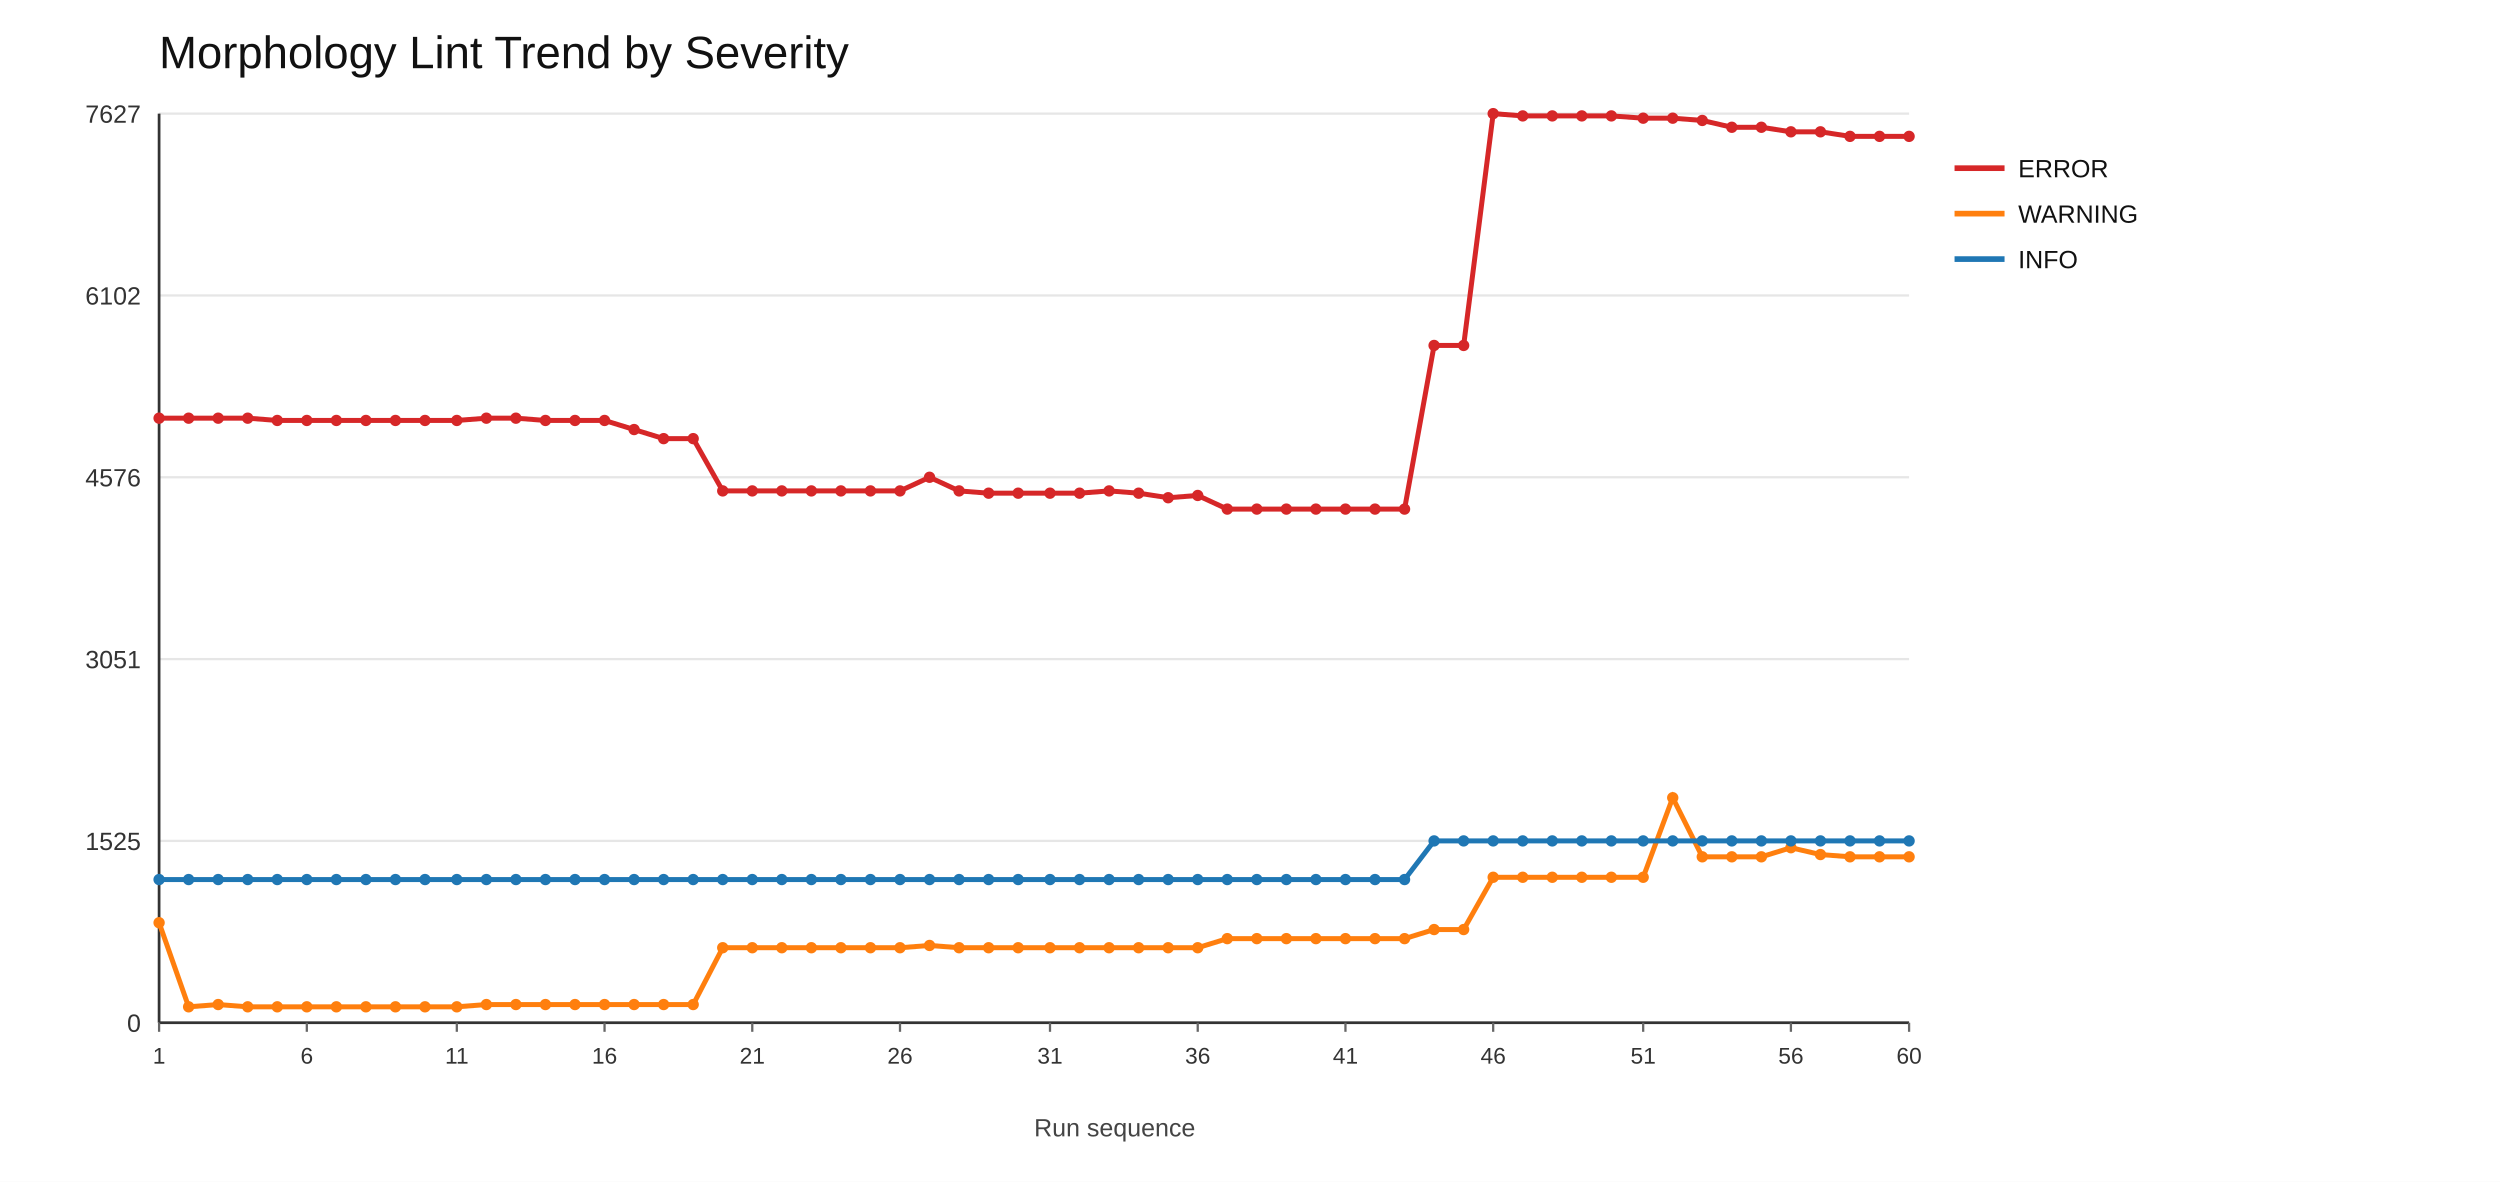
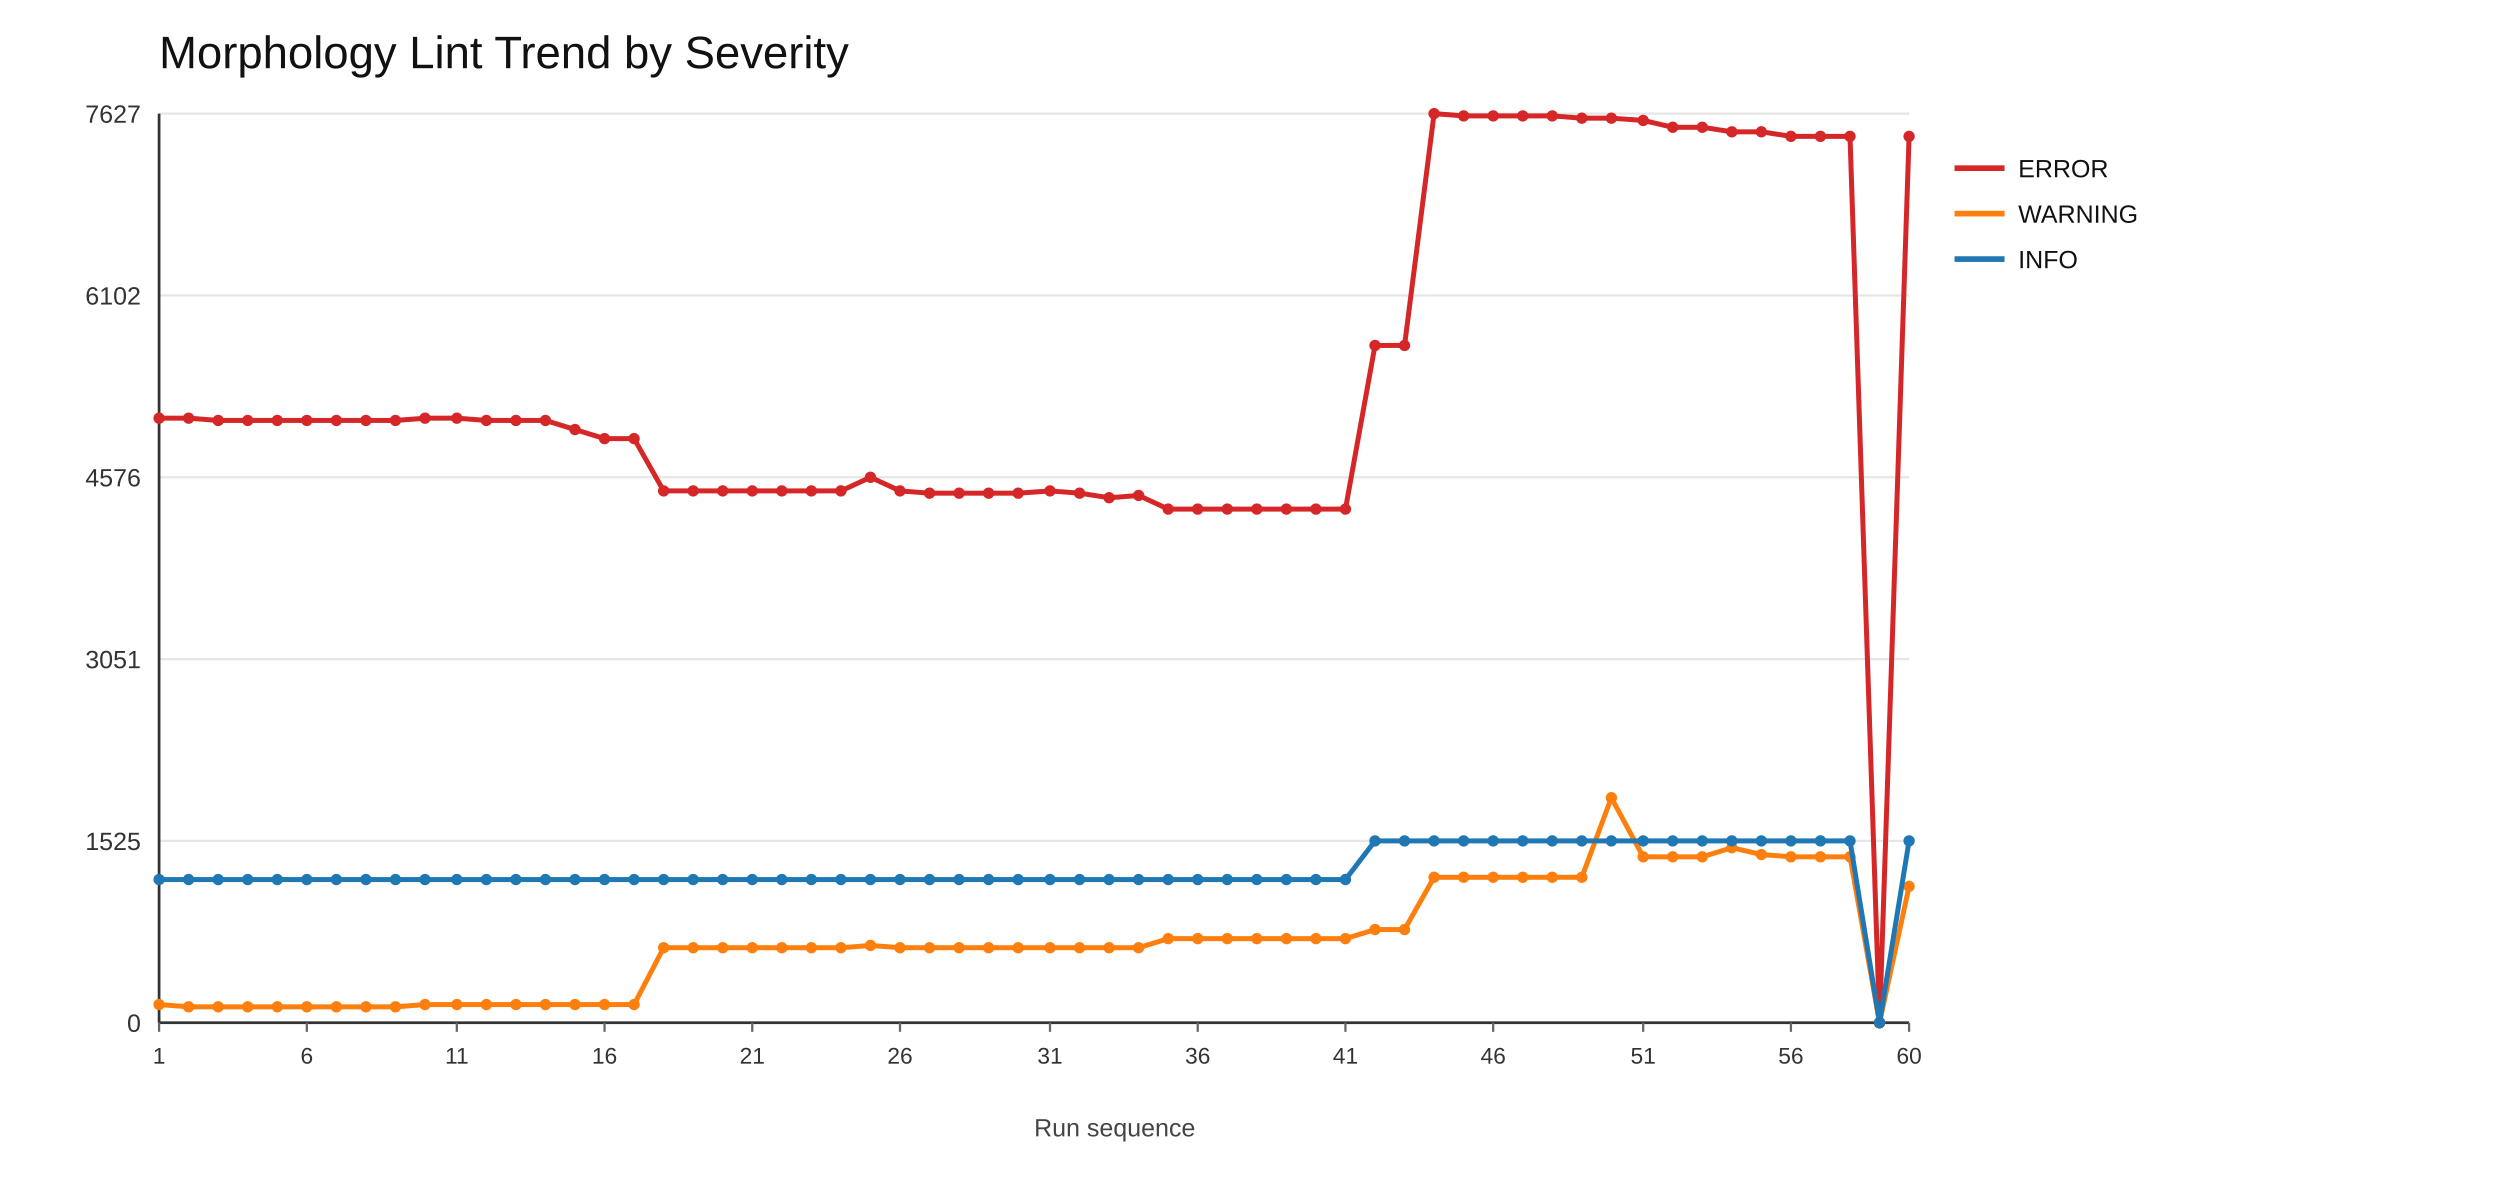
<svg xmlns="http://www.w3.org/2000/svg" width="1100" height="520">
  <rect x="0" y="0" width="1100" height="520" fill="#ffffff" />
  <text x="70" y="30" font-size="20" font-family="Arial" fill="#111">Morphology Lint Trend by Severity</text>
  <line x1="70" y1="450" x2="840" y2="450" stroke="#e6e6e6" stroke-width="1" />
  <text x="62" y="454" font-size="11" font-family="Arial" fill="#333" text-anchor="end">0</text>
  <line x1="70" y1="370" x2="840" y2="370" stroke="#e6e6e6" stroke-width="1" />
  <text x="62" y="374" font-size="11" font-family="Arial" fill="#333" text-anchor="end">1525</text>
  <line x1="70" y1="290" x2="840" y2="290" stroke="#e6e6e6" stroke-width="1" />
  <text x="62" y="294" font-size="11" font-family="Arial" fill="#333" text-anchor="end">3051</text>
  <line x1="70" y1="210" x2="840" y2="210" stroke="#e6e6e6" stroke-width="1" />
  <text x="62" y="214" font-size="11" font-family="Arial" fill="#333" text-anchor="end">4576</text>
  <line x1="70" y1="130" x2="840" y2="130" stroke="#e6e6e6" stroke-width="1" />
  <text x="62" y="134" font-size="11" font-family="Arial" fill="#333" text-anchor="end">6102</text>
  <line x1="70" y1="50" x2="840" y2="50" stroke="#e6e6e6" stroke-width="1" />
  <text x="62" y="54" font-size="11" font-family="Arial" fill="#333" text-anchor="end">7627</text>
  <line x1="70" y1="450" x2="840" y2="450" stroke="#333" stroke-width="1.2" />
  <line x1="70" y1="50" x2="70" y2="450" stroke="#333" stroke-width="1.2" />
  <line x1="70" y1="450" x2="70" y2="454" stroke="#666" stroke-width="1" />
  <text x="70" y="468" font-size="10" font-family="Arial" fill="#333" text-anchor="middle">1</text>
  <line x1="135" y1="450" x2="135" y2="454" stroke="#666" stroke-width="1" />
  <text x="135" y="468" font-size="10" font-family="Arial" fill="#333" text-anchor="middle">6</text>
  <line x1="201" y1="450" x2="201" y2="454" stroke="#666" stroke-width="1" />
  <text x="201" y="468" font-size="10" font-family="Arial" fill="#333" text-anchor="middle">11</text>
  <line x1="266" y1="450" x2="266" y2="454" stroke="#666" stroke-width="1" />
  <text x="266" y="468" font-size="10" font-family="Arial" fill="#333" text-anchor="middle">16</text>
  <line x1="331" y1="450" x2="331" y2="454" stroke="#666" stroke-width="1" />
  <text x="331" y="468" font-size="10" font-family="Arial" fill="#333" text-anchor="middle">21</text>
  <line x1="396" y1="450" x2="396" y2="454" stroke="#666" stroke-width="1" />
  <text x="396" y="468" font-size="10" font-family="Arial" fill="#333" text-anchor="middle">26</text>
  <line x1="462" y1="450" x2="462" y2="454" stroke="#666" stroke-width="1" />
  <text x="462" y="468" font-size="10" font-family="Arial" fill="#333" text-anchor="middle">31</text>
  <line x1="527" y1="450" x2="527" y2="454" stroke="#666" stroke-width="1" />
  <text x="527" y="468" font-size="10" font-family="Arial" fill="#333" text-anchor="middle">36</text>
  <line x1="592" y1="450" x2="592" y2="454" stroke="#666" stroke-width="1" />
  <text x="592" y="468" font-size="10" font-family="Arial" fill="#333" text-anchor="middle">41</text>
  <line x1="657" y1="450" x2="657" y2="454" stroke="#666" stroke-width="1" />
  <text x="657" y="468" font-size="10" font-family="Arial" fill="#333" text-anchor="middle">46</text>
  <line x1="723" y1="450" x2="723" y2="454" stroke="#666" stroke-width="1" />
  <text x="723" y="468" font-size="10" font-family="Arial" fill="#333" text-anchor="middle">51</text>
  <line x1="788" y1="450" x2="788" y2="454" stroke="#666" stroke-width="1" />
  <text x="788" y="468" font-size="10" font-family="Arial" fill="#333" text-anchor="middle">56</text>
  <line x1="840" y1="450" x2="840" y2="454" stroke="#666" stroke-width="1" />
  <text x="840" y="468" font-size="10" font-family="Arial" fill="#333" text-anchor="middle">60</text>
-   <polyline fill="none" stroke="#d62728" stroke-width="2.2" points="70,184 83,184 96,184 109,184 122,185 135,185 148,185 161,185 174,185 187,185 201,185 214,184 227,184 240,185 253,185 266,185 279,189 292,193 305,193 318,216 331,216 344,216 357,216 370,216 383,216 396,216 409,210 422,216 435,217 448,217 462,217 475,217 488,216 501,217 514,219 527,218 540,224 553,224 566,224 579,224 592,224 605,224 618,224 631,152 644,152 657,50 670,51 683,51 696,51 709,51 723,52 736,52 749,53 762,56 775,56 788,58 801,58 814,60 827,60 840,60" />
+   <polyline fill="none" stroke="#d62728" stroke-width="2.2" points="70,184 83,184 96,185 109,185 122,185 135,185 148,185 161,185 174,185 187,184 201,184 214,185 227,185 240,185 253,189 266,193 279,193 292,216 305,216 318,216 331,216 344,216 357,216 370,216 383,210 396,216 409,217 422,217 435,217 448,217 462,216 475,217 488,219 501,218 514,224 527,224 540,224 553,224 566,224 579,224 592,224 605,152 618,152 631,50 644,51 657,51 670,51 683,51 696,52 709,52 723,53 736,56 749,56 762,58 775,58 788,60 801,60 814,60 827,450 840,60" />
  <circle cx="70" cy="184" r="2.5" fill="#d62728" />
  <circle cx="83" cy="184" r="2.5" fill="#d62728" />
-   <circle cx="96" cy="184" r="2.5" fill="#d62728" />
-   <circle cx="109" cy="184" r="2.5" fill="#d62728" />
+   <circle cx="96" cy="185" r="2.5" fill="#d62728" />
+   <circle cx="109" cy="185" r="2.5" fill="#d62728" />
  <circle cx="122" cy="185" r="2.5" fill="#d62728" />
  <circle cx="135" cy="185" r="2.5" fill="#d62728" />
  <circle cx="148" cy="185" r="2.5" fill="#d62728" />
  <circle cx="161" cy="185" r="2.5" fill="#d62728" />
  <circle cx="174" cy="185" r="2.5" fill="#d62728" />
-   <circle cx="187" cy="185" r="2.5" fill="#d62728" />
-   <circle cx="201" cy="185" r="2.5" fill="#d62728" />
-   <circle cx="214" cy="184" r="2.5" fill="#d62728" />
-   <circle cx="227" cy="184" r="2.5" fill="#d62728" />
+   <circle cx="187" cy="184" r="2.5" fill="#d62728" />
+   <circle cx="201" cy="184" r="2.5" fill="#d62728" />
+   <circle cx="214" cy="185" r="2.5" fill="#d62728" />
+   <circle cx="227" cy="185" r="2.5" fill="#d62728" />
  <circle cx="240" cy="185" r="2.5" fill="#d62728" />
-   <circle cx="253" cy="185" r="2.5" fill="#d62728" />
-   <circle cx="266" cy="185" r="2.5" fill="#d62728" />
-   <circle cx="279" cy="189" r="2.5" fill="#d62728" />
-   <circle cx="292" cy="193" r="2.5" fill="#d62728" />
-   <circle cx="305" cy="193" r="2.5" fill="#d62728" />
+   <circle cx="253" cy="189" r="2.5" fill="#d62728" />
+   <circle cx="266" cy="193" r="2.5" fill="#d62728" />
+   <circle cx="279" cy="193" r="2.5" fill="#d62728" />
+   <circle cx="292" cy="216" r="2.5" fill="#d62728" />
+   <circle cx="305" cy="216" r="2.5" fill="#d62728" />
  <circle cx="318" cy="216" r="2.5" fill="#d62728" />
  <circle cx="331" cy="216" r="2.5" fill="#d62728" />
  <circle cx="344" cy="216" r="2.5" fill="#d62728" />
  <circle cx="357" cy="216" r="2.5" fill="#d62728" />
  <circle cx="370" cy="216" r="2.5" fill="#d62728" />
-   <circle cx="383" cy="216" r="2.5" fill="#d62728" />
+   <circle cx="383" cy="210" r="2.5" fill="#d62728" />
  <circle cx="396" cy="216" r="2.5" fill="#d62728" />
-   <circle cx="409" cy="210" r="2.5" fill="#d62728" />
-   <circle cx="422" cy="216" r="2.5" fill="#d62728" />
+   <circle cx="409" cy="217" r="2.5" fill="#d62728" />
+   <circle cx="422" cy="217" r="2.5" fill="#d62728" />
  <circle cx="435" cy="217" r="2.5" fill="#d62728" />
  <circle cx="448" cy="217" r="2.5" fill="#d62728" />
-   <circle cx="462" cy="217" r="2.5" fill="#d62728" />
+   <circle cx="462" cy="216" r="2.5" fill="#d62728" />
  <circle cx="475" cy="217" r="2.5" fill="#d62728" />
-   <circle cx="488" cy="216" r="2.5" fill="#d62728" />
-   <circle cx="501" cy="217" r="2.5" fill="#d62728" />
-   <circle cx="514" cy="219" r="2.5" fill="#d62728" />
-   <circle cx="527" cy="218" r="2.5" fill="#d62728" />
+   <circle cx="488" cy="219" r="2.5" fill="#d62728" />
+   <circle cx="501" cy="218" r="2.5" fill="#d62728" />
+   <circle cx="514" cy="224" r="2.5" fill="#d62728" />
+   <circle cx="527" cy="224" r="2.5" fill="#d62728" />
  <circle cx="540" cy="224" r="2.5" fill="#d62728" />
  <circle cx="553" cy="224" r="2.5" fill="#d62728" />
  <circle cx="566" cy="224" r="2.5" fill="#d62728" />
  <circle cx="579" cy="224" r="2.5" fill="#d62728" />
  <circle cx="592" cy="224" r="2.5" fill="#d62728" />
-   <circle cx="605" cy="224" r="2.5" fill="#d62728" />
-   <circle cx="618" cy="224" r="2.5" fill="#d62728" />
-   <circle cx="631" cy="152" r="2.5" fill="#d62728" />
-   <circle cx="644" cy="152" r="2.5" fill="#d62728" />
-   <circle cx="657" cy="50" r="2.5" fill="#d62728" />
+   <circle cx="605" cy="152" r="2.5" fill="#d62728" />
+   <circle cx="618" cy="152" r="2.5" fill="#d62728" />
+   <circle cx="631" cy="50" r="2.5" fill="#d62728" />
+   <circle cx="644" cy="51" r="2.5" fill="#d62728" />
+   <circle cx="657" cy="51" r="2.5" fill="#d62728" />
  <circle cx="670" cy="51" r="2.5" fill="#d62728" />
  <circle cx="683" cy="51" r="2.5" fill="#d62728" />
-   <circle cx="696" cy="51" r="2.5" fill="#d62728" />
-   <circle cx="709" cy="51" r="2.5" fill="#d62728" />
-   <circle cx="723" cy="52" r="2.5" fill="#d62728" />
-   <circle cx="736" cy="52" r="2.5" fill="#d62728" />
-   <circle cx="749" cy="53" r="2.5" fill="#d62728" />
-   <circle cx="762" cy="56" r="2.5" fill="#d62728" />
-   <circle cx="775" cy="56" r="2.5" fill="#d62728" />
-   <circle cx="788" cy="58" r="2.5" fill="#d62728" />
-   <circle cx="801" cy="58" r="2.5" fill="#d62728" />
+   <circle cx="696" cy="52" r="2.5" fill="#d62728" />
+   <circle cx="709" cy="52" r="2.5" fill="#d62728" />
+   <circle cx="723" cy="53" r="2.5" fill="#d62728" />
+   <circle cx="736" cy="56" r="2.5" fill="#d62728" />
+   <circle cx="749" cy="56" r="2.5" fill="#d62728" />
+   <circle cx="762" cy="58" r="2.5" fill="#d62728" />
+   <circle cx="775" cy="58" r="2.5" fill="#d62728" />
+   <circle cx="788" cy="60" r="2.5" fill="#d62728" />
+   <circle cx="801" cy="60" r="2.5" fill="#d62728" />
  <circle cx="814" cy="60" r="2.5" fill="#d62728" />
-   <circle cx="827" cy="60" r="2.5" fill="#d62728" />
+   <circle cx="827" cy="450" r="2.5" fill="#d62728" />
  <circle cx="840" cy="60" r="2.5" fill="#d62728" />
  <line x1="860" y1="74" x2="882" y2="74" stroke="#d62728" stroke-width="2.5" />
  <text x="888" y="78" font-size="11" font-family="Arial" fill="#111">ERROR</text>
-   <polyline fill="none" stroke="#ff7f0e" stroke-width="2.2" points="70,406 83,443 96,442 109,443 122,443 135,443 148,443 161,443 174,443 187,443 201,443 214,442 227,442 240,442 253,442 266,442 279,442 292,442 305,442 318,417 331,417 344,417 357,417 370,417 383,417 396,417 409,416 422,417 435,417 448,417 462,417 475,417 488,417 501,417 514,417 527,417 540,413 553,413 566,413 579,413 592,413 605,413 618,413 631,409 644,409 657,386 670,386 683,386 696,386 709,386 723,386 736,351 749,377 762,377 775,377 788,373 801,376 814,377 827,377 840,377" />
-   <circle cx="70" cy="406" r="2.5" fill="#ff7f0e" />
+   <polyline fill="none" stroke="#ff7f0e" stroke-width="2.2" points="70,442 83,443 96,443 109,443 122,443 135,443 148,443 161,443 174,443 187,442 201,442 214,442 227,442 240,442 253,442 266,442 279,442 292,417 305,417 318,417 331,417 344,417 357,417 370,417 383,416 396,417 409,417 422,417 435,417 448,417 462,417 475,417 488,417 501,417 514,413 527,413 540,413 553,413 566,413 579,413 592,413 605,409 618,409 631,386 644,386 657,386 670,386 683,386 696,386 709,351 723,377 736,377 749,377 762,373 775,376 788,377 801,377 814,377 827,450 840,390" />
+   <circle cx="70" cy="442" r="2.5" fill="#ff7f0e" />
  <circle cx="83" cy="443" r="2.5" fill="#ff7f0e" />
-   <circle cx="96" cy="442" r="2.5" fill="#ff7f0e" />
+   <circle cx="96" cy="443" r="2.5" fill="#ff7f0e" />
  <circle cx="109" cy="443" r="2.5" fill="#ff7f0e" />
  <circle cx="122" cy="443" r="2.5" fill="#ff7f0e" />
  <circle cx="135" cy="443" r="2.5" fill="#ff7f0e" />
  <circle cx="148" cy="443" r="2.5" fill="#ff7f0e" />
  <circle cx="161" cy="443" r="2.5" fill="#ff7f0e" />
  <circle cx="174" cy="443" r="2.5" fill="#ff7f0e" />
-   <circle cx="187" cy="443" r="2.5" fill="#ff7f0e" />
-   <circle cx="201" cy="443" r="2.5" fill="#ff7f0e" />
+   <circle cx="187" cy="442" r="2.5" fill="#ff7f0e" />
+   <circle cx="201" cy="442" r="2.5" fill="#ff7f0e" />
  <circle cx="214" cy="442" r="2.5" fill="#ff7f0e" />
  <circle cx="227" cy="442" r="2.5" fill="#ff7f0e" />
  <circle cx="240" cy="442" r="2.5" fill="#ff7f0e" />
  <circle cx="253" cy="442" r="2.5" fill="#ff7f0e" />
  <circle cx="266" cy="442" r="2.5" fill="#ff7f0e" />
  <circle cx="279" cy="442" r="2.5" fill="#ff7f0e" />
-   <circle cx="292" cy="442" r="2.5" fill="#ff7f0e" />
-   <circle cx="305" cy="442" r="2.5" fill="#ff7f0e" />
+   <circle cx="292" cy="417" r="2.5" fill="#ff7f0e" />
+   <circle cx="305" cy="417" r="2.5" fill="#ff7f0e" />
  <circle cx="318" cy="417" r="2.5" fill="#ff7f0e" />
  <circle cx="331" cy="417" r="2.5" fill="#ff7f0e" />
  <circle cx="344" cy="417" r="2.5" fill="#ff7f0e" />
  <circle cx="357" cy="417" r="2.5" fill="#ff7f0e" />
  <circle cx="370" cy="417" r="2.5" fill="#ff7f0e" />
-   <circle cx="383" cy="417" r="2.5" fill="#ff7f0e" />
+   <circle cx="383" cy="416" r="2.5" fill="#ff7f0e" />
  <circle cx="396" cy="417" r="2.5" fill="#ff7f0e" />
-   <circle cx="409" cy="416" r="2.5" fill="#ff7f0e" />
+   <circle cx="409" cy="417" r="2.5" fill="#ff7f0e" />
  <circle cx="422" cy="417" r="2.5" fill="#ff7f0e" />
  <circle cx="435" cy="417" r="2.5" fill="#ff7f0e" />
  <circle cx="448" cy="417" r="2.5" fill="#ff7f0e" />
  <circle cx="462" cy="417" r="2.5" fill="#ff7f0e" />
  <circle cx="475" cy="417" r="2.5" fill="#ff7f0e" />
  <circle cx="488" cy="417" r="2.5" fill="#ff7f0e" />
  <circle cx="501" cy="417" r="2.5" fill="#ff7f0e" />
-   <circle cx="514" cy="417" r="2.5" fill="#ff7f0e" />
-   <circle cx="527" cy="417" r="2.5" fill="#ff7f0e" />
+   <circle cx="514" cy="413" r="2.5" fill="#ff7f0e" />
+   <circle cx="527" cy="413" r="2.5" fill="#ff7f0e" />
  <circle cx="540" cy="413" r="2.5" fill="#ff7f0e" />
  <circle cx="553" cy="413" r="2.5" fill="#ff7f0e" />
  <circle cx="566" cy="413" r="2.5" fill="#ff7f0e" />
  <circle cx="579" cy="413" r="2.5" fill="#ff7f0e" />
  <circle cx="592" cy="413" r="2.5" fill="#ff7f0e" />
-   <circle cx="605" cy="413" r="2.5" fill="#ff7f0e" />
-   <circle cx="618" cy="413" r="2.5" fill="#ff7f0e" />
-   <circle cx="631" cy="409" r="2.5" fill="#ff7f0e" />
-   <circle cx="644" cy="409" r="2.5" fill="#ff7f0e" />
+   <circle cx="605" cy="409" r="2.5" fill="#ff7f0e" />
+   <circle cx="618" cy="409" r="2.5" fill="#ff7f0e" />
+   <circle cx="631" cy="386" r="2.5" fill="#ff7f0e" />
+   <circle cx="644" cy="386" r="2.5" fill="#ff7f0e" />
  <circle cx="657" cy="386" r="2.5" fill="#ff7f0e" />
  <circle cx="670" cy="386" r="2.5" fill="#ff7f0e" />
  <circle cx="683" cy="386" r="2.5" fill="#ff7f0e" />
  <circle cx="696" cy="386" r="2.5" fill="#ff7f0e" />
-   <circle cx="709" cy="386" r="2.5" fill="#ff7f0e" />
-   <circle cx="723" cy="386" r="2.5" fill="#ff7f0e" />
-   <circle cx="736" cy="351" r="2.5" fill="#ff7f0e" />
+   <circle cx="709" cy="351" r="2.5" fill="#ff7f0e" />
+   <circle cx="723" cy="377" r="2.5" fill="#ff7f0e" />
+   <circle cx="736" cy="377" r="2.5" fill="#ff7f0e" />
  <circle cx="749" cy="377" r="2.5" fill="#ff7f0e" />
-   <circle cx="762" cy="377" r="2.5" fill="#ff7f0e" />
-   <circle cx="775" cy="377" r="2.5" fill="#ff7f0e" />
-   <circle cx="788" cy="373" r="2.5" fill="#ff7f0e" />
-   <circle cx="801" cy="376" r="2.5" fill="#ff7f0e" />
+   <circle cx="762" cy="373" r="2.5" fill="#ff7f0e" />
+   <circle cx="775" cy="376" r="2.5" fill="#ff7f0e" />
+   <circle cx="788" cy="377" r="2.5" fill="#ff7f0e" />
+   <circle cx="801" cy="377" r="2.5" fill="#ff7f0e" />
  <circle cx="814" cy="377" r="2.5" fill="#ff7f0e" />
-   <circle cx="827" cy="377" r="2.5" fill="#ff7f0e" />
-   <circle cx="840" cy="377" r="2.5" fill="#ff7f0e" />
+   <circle cx="827" cy="450" r="2.5" fill="#ff7f0e" />
+   <circle cx="840" cy="390" r="2.5" fill="#ff7f0e" />
  <line x1="860" y1="94" x2="882" y2="94" stroke="#ff7f0e" stroke-width="2.5" />
  <text x="888" y="98" font-size="11" font-family="Arial" fill="#111">WARNING</text>
-   <polyline fill="none" stroke="#1f77b4" stroke-width="2.2" points="70,387 83,387 96,387 109,387 122,387 135,387 148,387 161,387 174,387 187,387 201,387 214,387 227,387 240,387 253,387 266,387 279,387 292,387 305,387 318,387 331,387 344,387 357,387 370,387 383,387 396,387 409,387 422,387 435,387 448,387 462,387 475,387 488,387 501,387 514,387 527,387 540,387 553,387 566,387 579,387 592,387 605,387 618,387 631,370 644,370 657,370 670,370 683,370 696,370 709,370 723,370 736,370 749,370 762,370 775,370 788,370 801,370 814,370 827,370 840,370" />
+   <polyline fill="none" stroke="#1f77b4" stroke-width="2.2" points="70,387 83,387 96,387 109,387 122,387 135,387 148,387 161,387 174,387 187,387 201,387 214,387 227,387 240,387 253,387 266,387 279,387 292,387 305,387 318,387 331,387 344,387 357,387 370,387 383,387 396,387 409,387 422,387 435,387 448,387 462,387 475,387 488,387 501,387 514,387 527,387 540,387 553,387 566,387 579,387 592,387 605,370 618,370 631,370 644,370 657,370 670,370 683,370 696,370 709,370 723,370 736,370 749,370 762,370 775,370 788,370 801,370 814,370 827,450 840,370" />
  <circle cx="70" cy="387" r="2.5" fill="#1f77b4" />
  <circle cx="83" cy="387" r="2.5" fill="#1f77b4" />
  <circle cx="96" cy="387" r="2.5" fill="#1f77b4" />
  <circle cx="109" cy="387" r="2.5" fill="#1f77b4" />
  <circle cx="122" cy="387" r="2.5" fill="#1f77b4" />
  <circle cx="135" cy="387" r="2.5" fill="#1f77b4" />
  <circle cx="148" cy="387" r="2.5" fill="#1f77b4" />
  <circle cx="161" cy="387" r="2.5" fill="#1f77b4" />
  <circle cx="174" cy="387" r="2.5" fill="#1f77b4" />
  <circle cx="187" cy="387" r="2.5" fill="#1f77b4" />
  <circle cx="201" cy="387" r="2.5" fill="#1f77b4" />
  <circle cx="214" cy="387" r="2.5" fill="#1f77b4" />
  <circle cx="227" cy="387" r="2.5" fill="#1f77b4" />
  <circle cx="240" cy="387" r="2.5" fill="#1f77b4" />
  <circle cx="253" cy="387" r="2.5" fill="#1f77b4" />
  <circle cx="266" cy="387" r="2.5" fill="#1f77b4" />
  <circle cx="279" cy="387" r="2.5" fill="#1f77b4" />
  <circle cx="292" cy="387" r="2.5" fill="#1f77b4" />
  <circle cx="305" cy="387" r="2.5" fill="#1f77b4" />
  <circle cx="318" cy="387" r="2.5" fill="#1f77b4" />
  <circle cx="331" cy="387" r="2.5" fill="#1f77b4" />
  <circle cx="344" cy="387" r="2.5" fill="#1f77b4" />
  <circle cx="357" cy="387" r="2.5" fill="#1f77b4" />
  <circle cx="370" cy="387" r="2.5" fill="#1f77b4" />
  <circle cx="383" cy="387" r="2.5" fill="#1f77b4" />
  <circle cx="396" cy="387" r="2.5" fill="#1f77b4" />
  <circle cx="409" cy="387" r="2.5" fill="#1f77b4" />
  <circle cx="422" cy="387" r="2.5" fill="#1f77b4" />
  <circle cx="435" cy="387" r="2.5" fill="#1f77b4" />
  <circle cx="448" cy="387" r="2.5" fill="#1f77b4" />
  <circle cx="462" cy="387" r="2.5" fill="#1f77b4" />
  <circle cx="475" cy="387" r="2.5" fill="#1f77b4" />
  <circle cx="488" cy="387" r="2.5" fill="#1f77b4" />
  <circle cx="501" cy="387" r="2.5" fill="#1f77b4" />
  <circle cx="514" cy="387" r="2.5" fill="#1f77b4" />
  <circle cx="527" cy="387" r="2.5" fill="#1f77b4" />
  <circle cx="540" cy="387" r="2.5" fill="#1f77b4" />
  <circle cx="553" cy="387" r="2.5" fill="#1f77b4" />
  <circle cx="566" cy="387" r="2.5" fill="#1f77b4" />
  <circle cx="579" cy="387" r="2.5" fill="#1f77b4" />
  <circle cx="592" cy="387" r="2.5" fill="#1f77b4" />
-   <circle cx="605" cy="387" r="2.5" fill="#1f77b4" />
-   <circle cx="618" cy="387" r="2.5" fill="#1f77b4" />
+   <circle cx="605" cy="370" r="2.5" fill="#1f77b4" />
+   <circle cx="618" cy="370" r="2.5" fill="#1f77b4" />
  <circle cx="631" cy="370" r="2.5" fill="#1f77b4" />
  <circle cx="644" cy="370" r="2.5" fill="#1f77b4" />
  <circle cx="657" cy="370" r="2.5" fill="#1f77b4" />
  <circle cx="670" cy="370" r="2.5" fill="#1f77b4" />
  <circle cx="683" cy="370" r="2.5" fill="#1f77b4" />
  <circle cx="696" cy="370" r="2.5" fill="#1f77b4" />
  <circle cx="709" cy="370" r="2.5" fill="#1f77b4" />
  <circle cx="723" cy="370" r="2.5" fill="#1f77b4" />
  <circle cx="736" cy="370" r="2.5" fill="#1f77b4" />
  <circle cx="749" cy="370" r="2.5" fill="#1f77b4" />
  <circle cx="762" cy="370" r="2.5" fill="#1f77b4" />
  <circle cx="775" cy="370" r="2.5" fill="#1f77b4" />
  <circle cx="788" cy="370" r="2.5" fill="#1f77b4" />
  <circle cx="801" cy="370" r="2.5" fill="#1f77b4" />
  <circle cx="814" cy="370" r="2.5" fill="#1f77b4" />
-   <circle cx="827" cy="370" r="2.5" fill="#1f77b4" />
+   <circle cx="827" cy="450" r="2.5" fill="#1f77b4" />
  <circle cx="840" cy="370" r="2.5" fill="#1f77b4" />
  <line x1="860" y1="114" x2="882" y2="114" stroke="#1f77b4" stroke-width="2.5" />
  <text x="888" y="118" font-size="11" font-family="Arial" fill="#111">INFO</text>
  <text x="455" y="500" font-size="11" font-family="Arial" fill="#444">Run sequence</text>
</svg>
